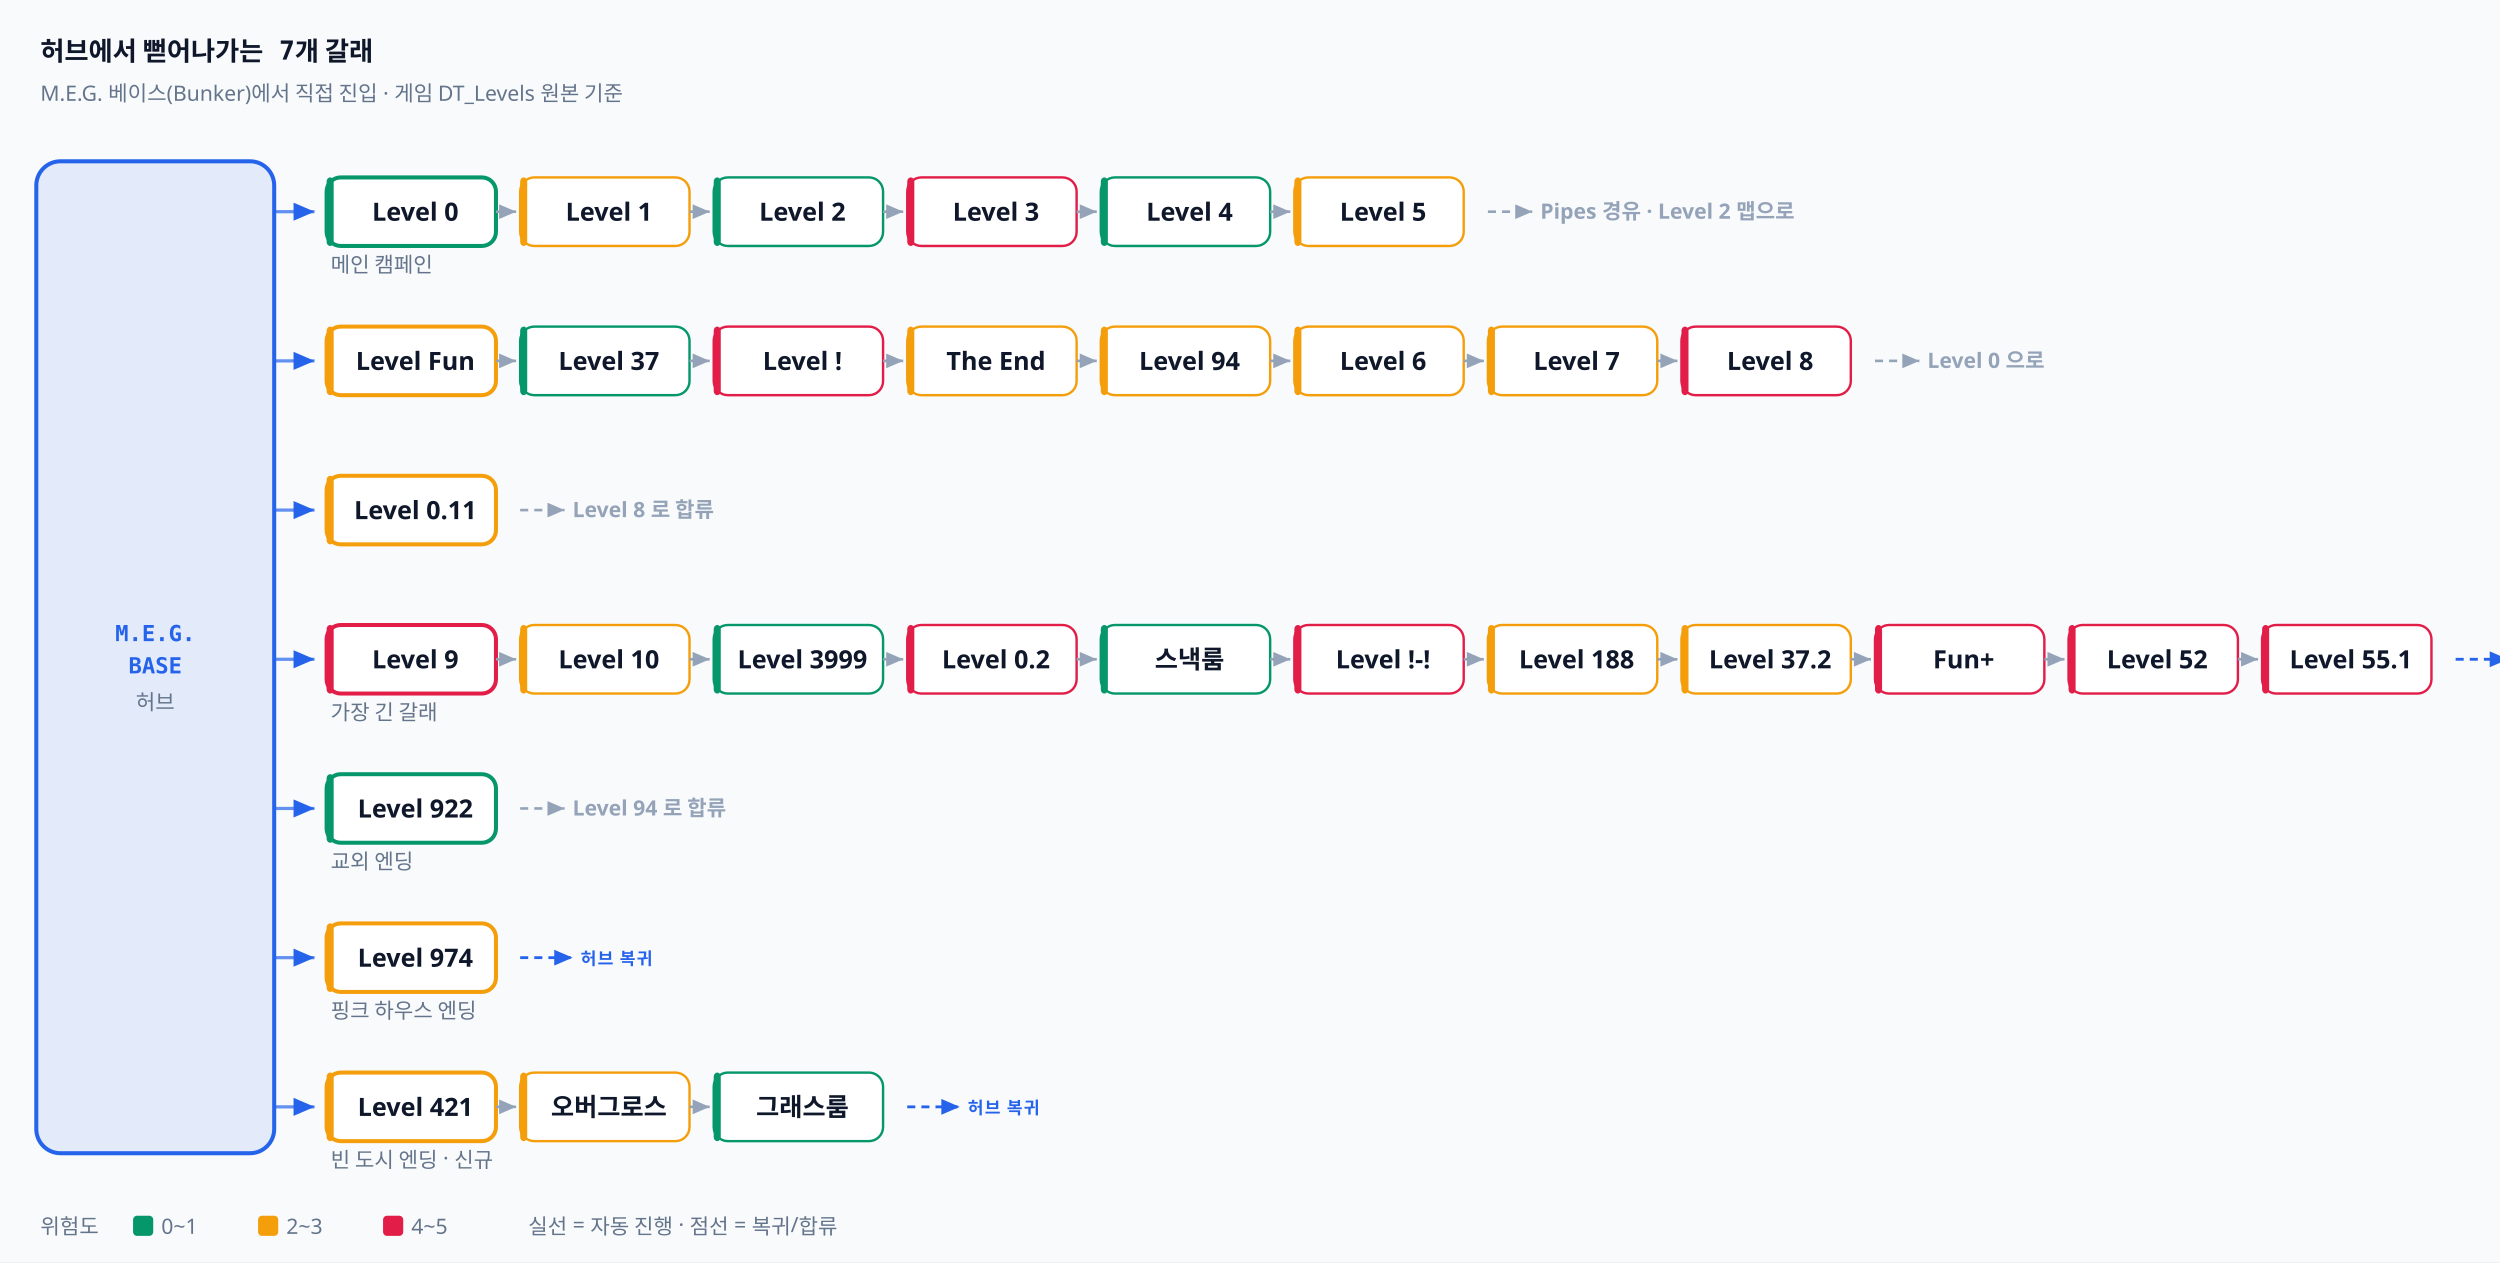
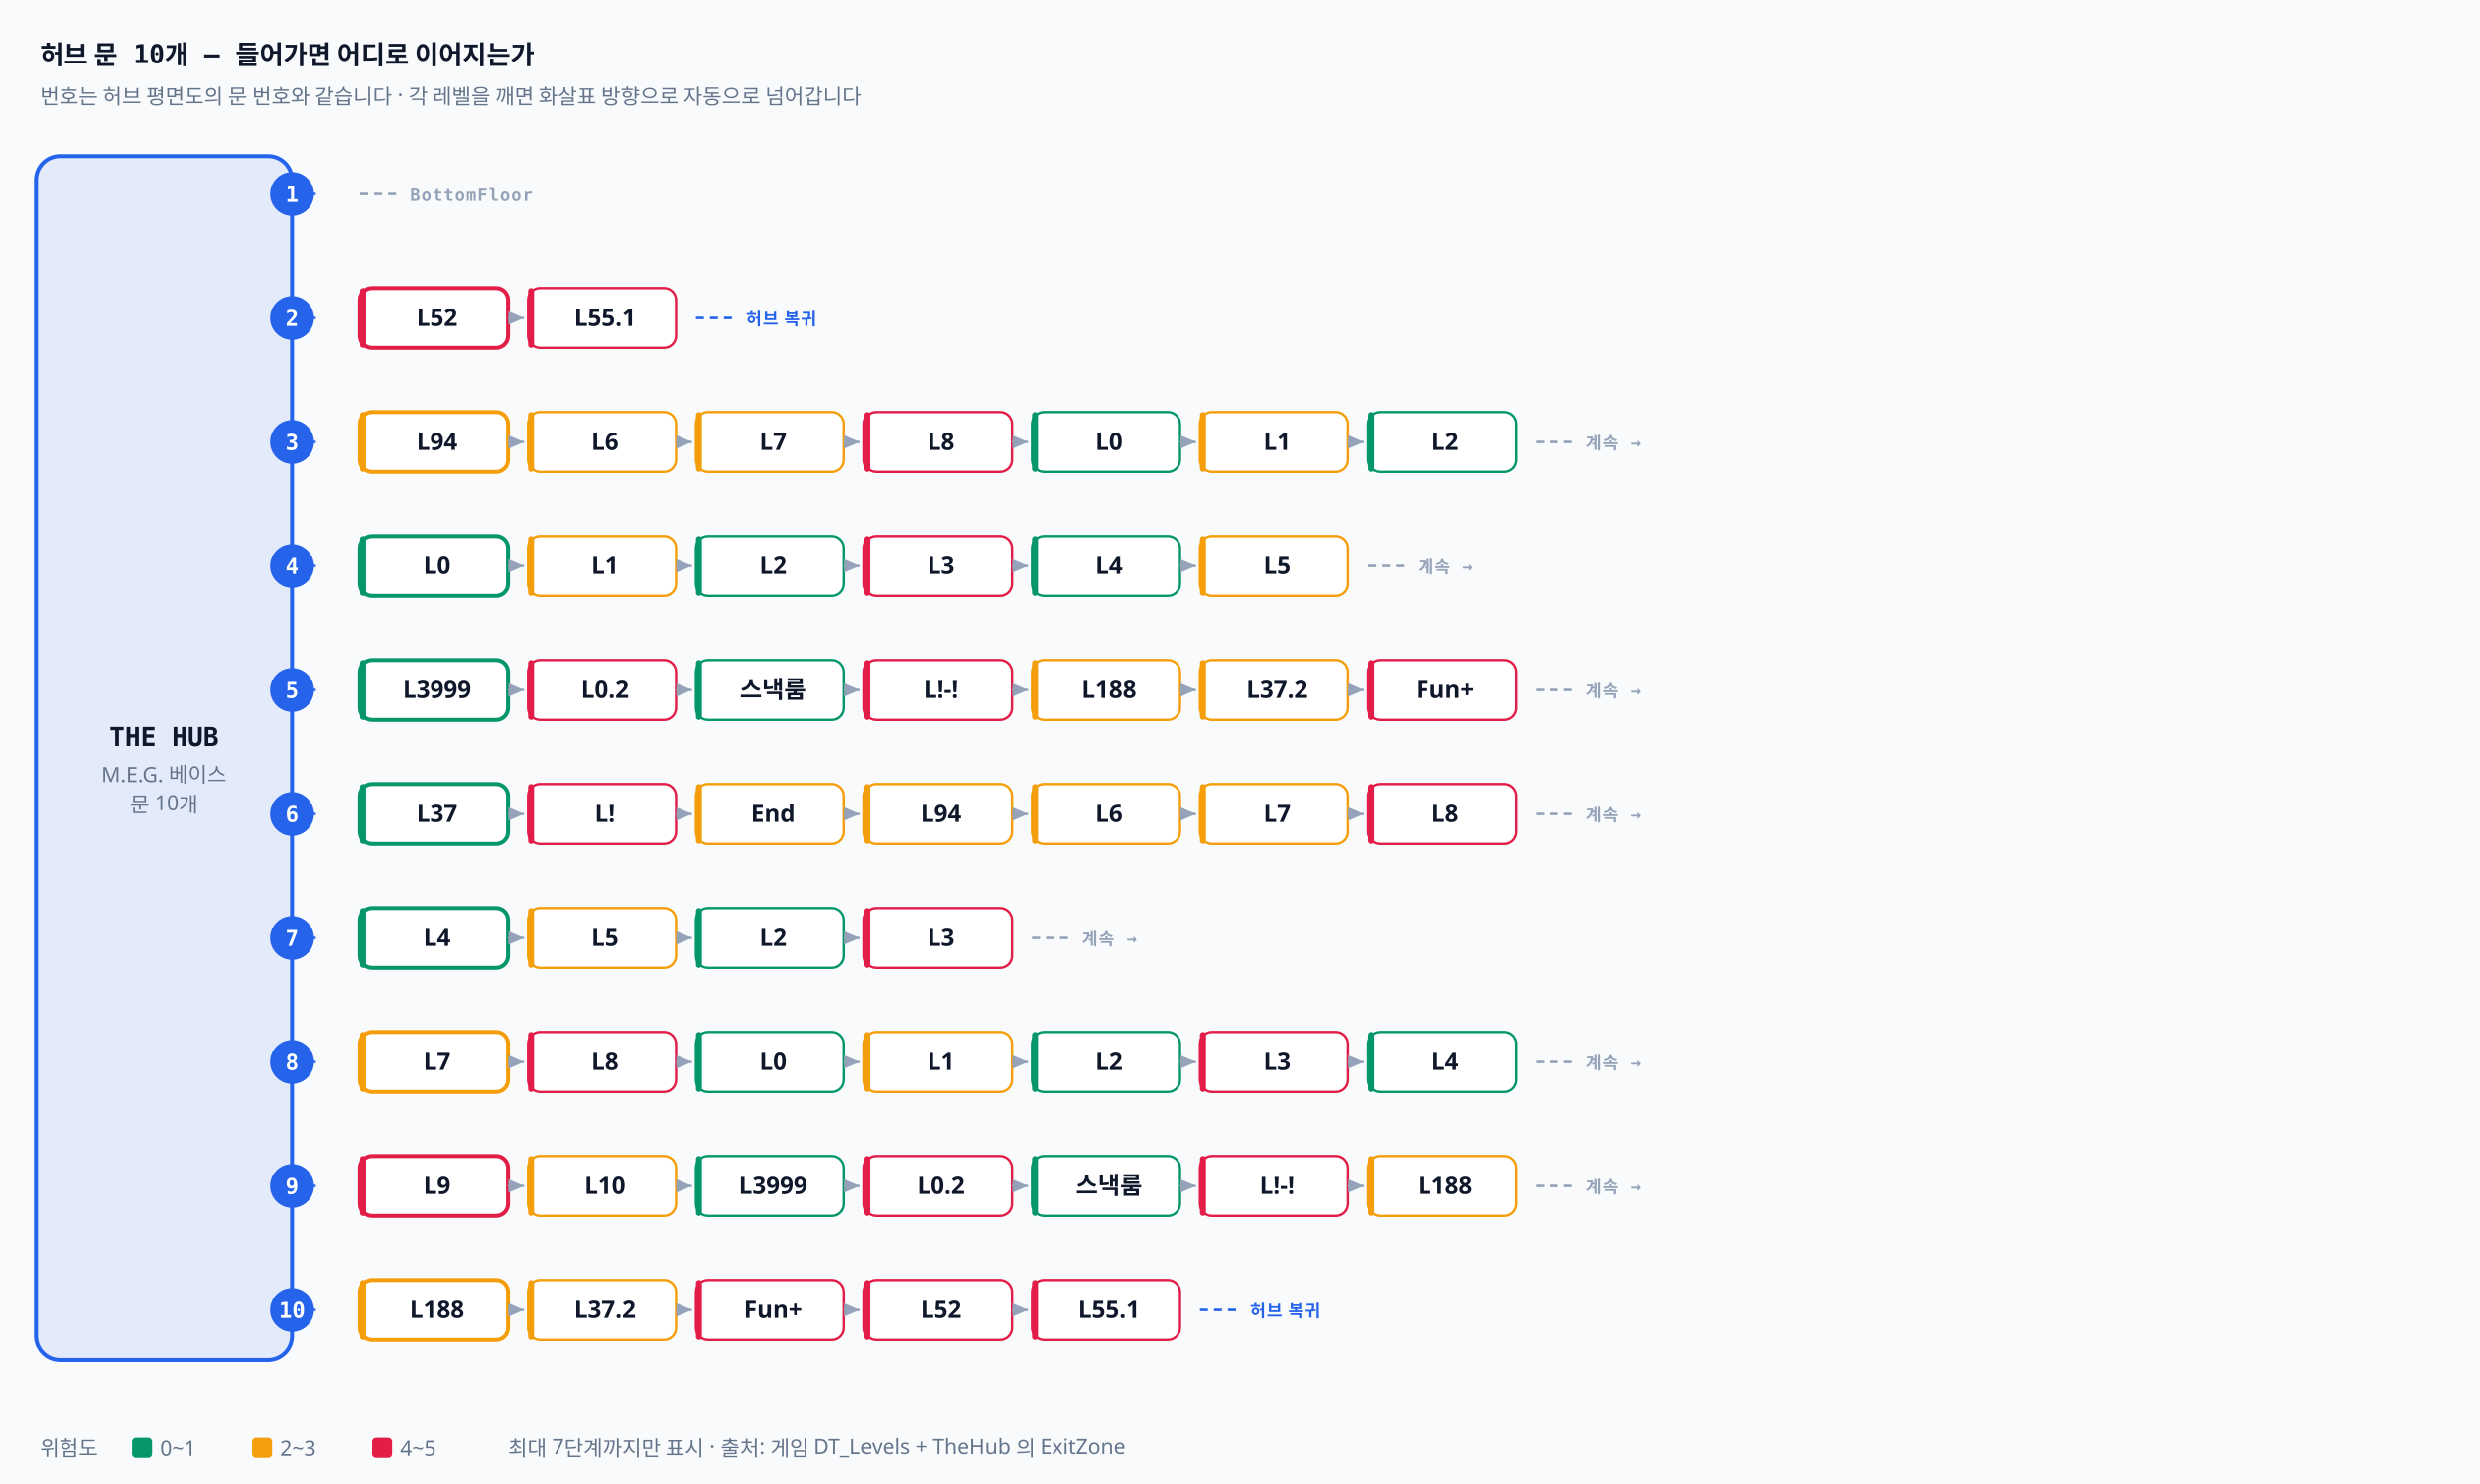
- <svg xmlns="http://www.w3.org/2000/svg" viewBox="0 0 1240 626" role="img" aria-label="백룸 허브 구성과 레벨 갈래 플로우차트">
+ <svg xmlns="http://www.w3.org/2000/svg" viewBox="0 0 1240 742" role="img" aria-label="허브 문 10개에서 시작되는 진행 흐름">
  <style>
- .t{font-family:Rajdhani,sans-serif;font-weight:700;font-size:12.5px;fill:#0F172A}
+ .t{font-family:Rajdhani,sans-serif;font-weight:700;font-size:12px;fill:#0F172A}
.s{font-family:Rajdhani,sans-serif;font-weight:500;font-size:10.5px;fill:#64748B}
- .h{font-family:Orbitron,monospace;font-weight:700;font-size:10px;fill:#fff}
- .lbl{font-family:Orbitron,monospace;font-weight:700;font-size:8.5px;letter-spacing:.6px}
- .note{font-family:Rajdhani,sans-serif;font-weight:600;font-size:10.5px;fill:#94A3B8}
+ .n{font-family:Orbitron,monospace;font-weight:700;font-size:11px;fill:#fff}
+ .hd{font-family:Orbitron,monospace;font-weight:700;font-size:13px;fill:#0F172A}
+ .lb{font-family:Orbitron,monospace;font-weight:700;font-size:8.5px;letter-spacing:.5px}
</style>
  <marker id="a" markerWidth="8" markerHeight="8" refX="6.5" refY="2.8" orient="auto">
    <path d="M0,0 L6.5,2.8 L0,5.6 z" fill="#94A3B8" />
  </marker>
-   <marker id="ah" markerWidth="8" markerHeight="8" refX="6.5" refY="2.8" orient="auto">
+   <marker id="ab" markerWidth="8" markerHeight="8" refX="6.5" refY="2.8" orient="auto">
    <path d="M0,0 L6.5,2.8 L0,5.6 z" fill="#2563EB" />
  </marker>
-   <rect x="0" y="0" width="1240" height="626" fill="#F8FAFC" />
-   <text x="20" y="30" font-family="Orbitron,monospace" font-size="13" font-weight="700" fill="#0F172A">허브에서 뻗어나가는 7개 갈래</text>
-   <text x="20" y="50" class="s">M.E.G. 베이스(Bunker)에서 직접 진입 · 게임 DT_Levels 원본 기준</text>
-   <rect x="18" y="80" width="118" height="492" rx="12" fill="#2563EB" fill-opacity=".10" stroke="#2563EB" stroke-width="2" />
-   <text x="77" y="318" text-anchor="middle" font-family="Orbitron,monospace" font-size="11" font-weight="700" fill="#2563EB">M.E.G.</text>
-   <text x="77" y="334" text-anchor="middle" font-family="Orbitron,monospace" font-size="11" font-weight="700" fill="#2563EB">BASE</text>
-   <text x="77" y="352" text-anchor="middle" class="s">허브</text>
-   <path d="M136,105 L156,105" stroke="#2563EB" stroke-width="1.6" fill="none" stroke-opacity=".7" marker-end="url(#ah)" />
-   <rect x="162.0" y="88.0" width="84.0" height="34.0" rx="7" fill="#fff" stroke="#059669" stroke-width="2" />
-   <rect x="162.0" y="88.0" width="3.5" height="34.0" rx="2" fill="#059669" />
-   <text x="206.0" y="109.5" text-anchor="middle" class="t">Level 0</text>
-   <path d="M246.0,105.0 L256.0,105.0" stroke="#94A3B8" stroke-width="1.3" fill="none" marker-end="url(#a)" />
-   <rect x="258.0" y="88.0" width="84.0" height="34.0" rx="7" fill="#fff" stroke="#F59E0B" stroke-width="1.2" />
-   <rect x="258.0" y="88.0" width="3.5" height="34.0" rx="2" fill="#F59E0B" />
-   <text x="302.0" y="109.5" text-anchor="middle" class="t">Level 1</text>
-   <path d="M342.0,105.0 L352.0,105.0" stroke="#94A3B8" stroke-width="1.3" fill="none" marker-end="url(#a)" />
-   <rect x="354.0" y="88.0" width="84.0" height="34.0" rx="7" fill="#fff" stroke="#059669" stroke-width="1.2" />
-   <rect x="354.0" y="88.0" width="3.5" height="34.0" rx="2" fill="#059669" />
-   <text x="398.0" y="109.5" text-anchor="middle" class="t">Level 2</text>
-   <path d="M438.0,105.0 L448.0,105.0" stroke="#94A3B8" stroke-width="1.3" fill="none" marker-end="url(#a)" />
-   <rect x="450.0" y="88.0" width="84.0" height="34.0" rx="7" fill="#fff" stroke="#E11D48" stroke-width="1.2" />
-   <rect x="450.0" y="88.0" width="3.5" height="34.0" rx="2" fill="#E11D48" />
-   <text x="494.0" y="109.5" text-anchor="middle" class="t">Level 3</text>
-   <path d="M534.0,105.0 L544.0,105.0" stroke="#94A3B8" stroke-width="1.3" fill="none" marker-end="url(#a)" />
-   <rect x="546.0" y="88.0" width="84.0" height="34.0" rx="7" fill="#fff" stroke="#059669" stroke-width="1.2" />
-   <rect x="546.0" y="88.0" width="3.5" height="34.0" rx="2" fill="#059669" />
-   <text x="590.0" y="109.5" text-anchor="middle" class="t">Level 4</text>
-   <path d="M630.0,105.0 L640.0,105.0" stroke="#94A3B8" stroke-width="1.3" fill="none" marker-end="url(#a)" />
-   <rect x="642.0" y="88.0" width="84.0" height="34.0" rx="7" fill="#fff" stroke="#F59E0B" stroke-width="1.2" />
-   <rect x="642.0" y="88.0" width="3.5" height="34.0" rx="2" fill="#F59E0B" />
-   <text x="686.0" y="109.5" text-anchor="middle" class="t">Level 5</text>
-   <path d="M738.0,105.0 L760.0,105.0" stroke="#94A3B8" stroke-width="1.3" fill="none" stroke-dasharray="4 3" marker-end="url(#a)" />
-   <text x="764.0" y="108.5" class="note">Pipes 경유 · Level 2 맵으로</text>
-   <text x="164.0" y="135.0" class="s" font-weight="700">메인 캠페인</text>
-   <path d="M136,179 L156,179" stroke="#2563EB" stroke-width="1.6" fill="none" stroke-opacity=".7" marker-end="url(#ah)" />
-   <rect x="162.0" y="162.0" width="84.0" height="34.0" rx="7" fill="#fff" stroke="#F59E0B" stroke-width="2" />
-   <rect x="162.0" y="162.0" width="3.5" height="34.0" rx="2" fill="#F59E0B" />
-   <text x="206.0" y="183.5" text-anchor="middle" class="t">Level Fun</text>
-   <path d="M246.0,179.0 L256.0,179.0" stroke="#94A3B8" stroke-width="1.3" fill="none" marker-end="url(#a)" />
-   <rect x="258.0" y="162.0" width="84.0" height="34.0" rx="7" fill="#fff" stroke="#059669" stroke-width="1.2" />
-   <rect x="258.0" y="162.0" width="3.5" height="34.0" rx="2" fill="#059669" />
-   <text x="302.0" y="183.5" text-anchor="middle" class="t">Level 37</text>
-   <path d="M342.0,179.0 L352.0,179.0" stroke="#94A3B8" stroke-width="1.3" fill="none" marker-end="url(#a)" />
-   <rect x="354.0" y="162.0" width="84.0" height="34.0" rx="7" fill="#fff" stroke="#E11D48" stroke-width="1.2" />
-   <rect x="354.0" y="162.0" width="3.5" height="34.0" rx="2" fill="#E11D48" />
-   <text x="398.0" y="183.5" text-anchor="middle" class="t">Level !</text>
-   <path d="M438.0,179.0 L448.0,179.0" stroke="#94A3B8" stroke-width="1.3" fill="none" marker-end="url(#a)" />
-   <rect x="450.0" y="162.0" width="84.0" height="34.0" rx="7" fill="#fff" stroke="#F59E0B" stroke-width="1.2" />
-   <rect x="450.0" y="162.0" width="3.5" height="34.0" rx="2" fill="#F59E0B" />
-   <text x="494.0" y="183.5" text-anchor="middle" class="t">The End</text>
-   <path d="M534.0,179.0 L544.0,179.0" stroke="#94A3B8" stroke-width="1.3" fill="none" marker-end="url(#a)" />
-   <rect x="546.0" y="162.0" width="84.0" height="34.0" rx="7" fill="#fff" stroke="#F59E0B" stroke-width="1.2" />
-   <rect x="546.0" y="162.0" width="3.5" height="34.0" rx="2" fill="#F59E0B" />
-   <text x="590.0" y="183.5" text-anchor="middle" class="t">Level 94</text>
-   <path d="M630.0,179.0 L640.0,179.0" stroke="#94A3B8" stroke-width="1.3" fill="none" marker-end="url(#a)" />
-   <rect x="642.0" y="162.0" width="84.0" height="34.0" rx="7" fill="#fff" stroke="#F59E0B" stroke-width="1.2" />
-   <rect x="642.0" y="162.0" width="3.5" height="34.0" rx="2" fill="#F59E0B" />
-   <text x="686.0" y="183.5" text-anchor="middle" class="t">Level 6</text>
-   <path d="M726.0,179.0 L736.0,179.0" stroke="#94A3B8" stroke-width="1.3" fill="none" marker-end="url(#a)" />
-   <rect x="738.0" y="162.0" width="84.0" height="34.0" rx="7" fill="#fff" stroke="#F59E0B" stroke-width="1.2" />
-   <rect x="738.0" y="162.0" width="3.5" height="34.0" rx="2" fill="#F59E0B" />
-   <text x="782.0" y="183.5" text-anchor="middle" class="t">Level 7</text>
-   <path d="M822.0,179.0 L832.0,179.0" stroke="#94A3B8" stroke-width="1.3" fill="none" marker-end="url(#a)" />
-   <rect x="834.0" y="162.0" width="84.0" height="34.0" rx="7" fill="#fff" stroke="#E11D48" stroke-width="1.2" />
-   <rect x="834.0" y="162.0" width="3.5" height="34.0" rx="2" fill="#E11D48" />
-   <text x="878.0" y="183.5" text-anchor="middle" class="t">Level 8</text>
-   <path d="M930.0,179.0 L952.0,179.0" stroke="#94A3B8" stroke-width="1.3" fill="none" stroke-dasharray="4 3" marker-end="url(#a)" />
-   <text x="956.0" y="182.5" class="note">Level 0 으로</text>
-   <path d="M136,253 L156,253" stroke="#2563EB" stroke-width="1.6" fill="none" stroke-opacity=".7" marker-end="url(#ah)" />
-   <rect x="162.0" y="236.0" width="84.0" height="34.0" rx="7" fill="#fff" stroke="#F59E0B" stroke-width="2" />
-   <rect x="162.0" y="236.0" width="3.5" height="34.0" rx="2" fill="#F59E0B" />
-   <text x="206.0" y="257.5" text-anchor="middle" class="t">Level 0.11</text>
-   <path d="M258.0,253.0 L280.0,253.0" stroke="#94A3B8" stroke-width="1.3" fill="none" stroke-dasharray="4 3" marker-end="url(#a)" />
-   <text x="284.0" y="256.5" class="note">Level 8 로 합류</text>
-   <path d="M136,327 L156,327" stroke="#2563EB" stroke-width="1.6" fill="none" stroke-opacity=".7" marker-end="url(#ah)" />
-   <rect x="162.0" y="310.0" width="84.0" height="34.0" rx="7" fill="#fff" stroke="#E11D48" stroke-width="2" />
-   <rect x="162.0" y="310.0" width="3.5" height="34.0" rx="2" fill="#E11D48" />
-   <text x="206.0" y="331.5" text-anchor="middle" class="t">Level 9</text>
-   <path d="M246.0,327.0 L256.0,327.0" stroke="#94A3B8" stroke-width="1.3" fill="none" marker-end="url(#a)" />
-   <rect x="258.0" y="310.0" width="84.0" height="34.0" rx="7" fill="#fff" stroke="#F59E0B" stroke-width="1.2" />
-   <rect x="258.0" y="310.0" width="3.5" height="34.0" rx="2" fill="#F59E0B" />
-   <text x="302.0" y="331.5" text-anchor="middle" class="t">Level 10</text>
-   <path d="M342.0,327.0 L352.0,327.0" stroke="#94A3B8" stroke-width="1.3" fill="none" marker-end="url(#a)" />
-   <rect x="354.0" y="310.0" width="84.0" height="34.0" rx="7" fill="#fff" stroke="#059669" stroke-width="1.2" />
-   <rect x="354.0" y="310.0" width="3.5" height="34.0" rx="2" fill="#059669" />
-   <text x="398.0" y="331.5" text-anchor="middle" class="t">Level 3999</text>
-   <path d="M438.0,327.0 L448.0,327.0" stroke="#94A3B8" stroke-width="1.3" fill="none" marker-end="url(#a)" />
-   <rect x="450.0" y="310.0" width="84.0" height="34.0" rx="7" fill="#fff" stroke="#E11D48" stroke-width="1.2" />
-   <rect x="450.0" y="310.0" width="3.5" height="34.0" rx="2" fill="#E11D48" />
-   <text x="494.0" y="331.5" text-anchor="middle" class="t">Level 0.2</text>
-   <path d="M534.0,327.0 L544.0,327.0" stroke="#94A3B8" stroke-width="1.3" fill="none" marker-end="url(#a)" />
-   <rect x="546.0" y="310.0" width="84.0" height="34.0" rx="7" fill="#fff" stroke="#059669" stroke-width="1.2" />
-   <rect x="546.0" y="310.0" width="3.5" height="34.0" rx="2" fill="#059669" />
-   <text x="590.0" y="331.5" text-anchor="middle" class="t">스낵룸</text>
-   <path d="M630.0,327.0 L640.0,327.0" stroke="#94A3B8" stroke-width="1.3" fill="none" marker-end="url(#a)" />
-   <rect x="642.0" y="310.0" width="84.0" height="34.0" rx="7" fill="#fff" stroke="#E11D48" stroke-width="1.2" />
-   <rect x="642.0" y="310.0" width="3.5" height="34.0" rx="2" fill="#E11D48" />
-   <text x="686.0" y="331.5" text-anchor="middle" class="t">Level !-!</text>
-   <path d="M726.0,327.0 L736.0,327.0" stroke="#94A3B8" stroke-width="1.3" fill="none" marker-end="url(#a)" />
-   <rect x="738.0" y="310.0" width="84.0" height="34.0" rx="7" fill="#fff" stroke="#F59E0B" stroke-width="1.2" />
-   <rect x="738.0" y="310.0" width="3.5" height="34.0" rx="2" fill="#F59E0B" />
-   <text x="782.0" y="331.5" text-anchor="middle" class="t">Level 188</text>
-   <path d="M822.0,327.0 L832.0,327.0" stroke="#94A3B8" stroke-width="1.3" fill="none" marker-end="url(#a)" />
-   <rect x="834.0" y="310.0" width="84.0" height="34.0" rx="7" fill="#fff" stroke="#F59E0B" stroke-width="1.2" />
-   <rect x="834.0" y="310.0" width="3.5" height="34.0" rx="2" fill="#F59E0B" />
-   <text x="878.0" y="331.5" text-anchor="middle" class="t">Level 37.2</text>
-   <path d="M918.0,327.0 L928.0,327.0" stroke="#94A3B8" stroke-width="1.3" fill="none" marker-end="url(#a)" />
-   <rect x="930.0" y="310.0" width="84.0" height="34.0" rx="7" fill="#fff" stroke="#E11D48" stroke-width="1.2" />
-   <rect x="930.0" y="310.0" width="3.5" height="34.0" rx="2" fill="#E11D48" />
-   <text x="974.0" y="331.5" text-anchor="middle" class="t">Fun+</text>
-   <path d="M1014.0,327.0 L1024.0,327.0" stroke="#94A3B8" stroke-width="1.3" fill="none" marker-end="url(#a)" />
-   <rect x="1026.0" y="310.0" width="84.0" height="34.0" rx="7" fill="#fff" stroke="#E11D48" stroke-width="1.2" />
-   <rect x="1026.0" y="310.0" width="3.5" height="34.0" rx="2" fill="#E11D48" />
-   <text x="1070.0" y="331.5" text-anchor="middle" class="t">Level 52</text>
-   <path d="M1110.0,327.0 L1120.0,327.0" stroke="#94A3B8" stroke-width="1.3" fill="none" marker-end="url(#a)" />
-   <rect x="1122.0" y="310.0" width="84.0" height="34.0" rx="7" fill="#fff" stroke="#E11D48" stroke-width="1.2" />
-   <rect x="1122.0" y="310.0" width="3.5" height="34.0" rx="2" fill="#E11D48" />
-   <text x="1166.0" y="331.5" text-anchor="middle" class="t">Level 55.1</text>
-   <path d="M1218.0,327.0 L1244.0,327.0" stroke="#2563EB" stroke-width="1.4" fill="none" stroke-dasharray="4 3" marker-end="url(#ah)" />
-   <text x="1248.0" y="330.5" class="lbl" fill="#2563EB">허브 복귀</text>
-   <text x="164.0" y="357.0" class="s" font-weight="700">가장 긴 갈래</text>
-   <path d="M136,401 L156,401" stroke="#2563EB" stroke-width="1.6" fill="none" stroke-opacity=".7" marker-end="url(#ah)" />
-   <rect x="162.0" y="384.0" width="84.0" height="34.0" rx="7" fill="#fff" stroke="#059669" stroke-width="2" />
-   <rect x="162.0" y="384.0" width="3.5" height="34.0" rx="2" fill="#059669" />
-   <text x="206.0" y="405.5" text-anchor="middle" class="t">Level 922</text>
-   <path d="M258.0,401.0 L280.0,401.0" stroke="#94A3B8" stroke-width="1.3" fill="none" stroke-dasharray="4 3" marker-end="url(#a)" />
-   <text x="284.0" y="404.5" class="note">Level 94 로 합류</text>
-   <text x="164.0" y="431.0" class="s" font-weight="700">교외 엔딩</text>
-   <path d="M136,475 L156,475" stroke="#2563EB" stroke-width="1.6" fill="none" stroke-opacity=".7" marker-end="url(#ah)" />
-   <rect x="162.0" y="458.0" width="84.0" height="34.0" rx="7" fill="#fff" stroke="#F59E0B" stroke-width="2" />
-   <rect x="162.0" y="458.0" width="3.5" height="34.0" rx="2" fill="#F59E0B" />
-   <text x="206.0" y="479.5" text-anchor="middle" class="t">Level 974</text>
-   <path d="M258.0,475.0 L284.0,475.0" stroke="#2563EB" stroke-width="1.4" fill="none" stroke-dasharray="4 3" marker-end="url(#ah)" />
-   <text x="288.0" y="478.5" class="lbl" fill="#2563EB">허브 복귀</text>
-   <text x="164.0" y="505.0" class="s" font-weight="700">핑크 하우스 엔딩</text>
-   <path d="M136,549 L156,549" stroke="#2563EB" stroke-width="1.6" fill="none" stroke-opacity=".7" marker-end="url(#ah)" />
-   <rect x="162.0" y="532.0" width="84.0" height="34.0" rx="7" fill="#fff" stroke="#F59E0B" stroke-width="2" />
-   <rect x="162.0" y="532.0" width="3.5" height="34.0" rx="2" fill="#F59E0B" />
-   <text x="206.0" y="553.5" text-anchor="middle" class="t">Level 421</text>
-   <path d="M246.0,549.0 L256.0,549.0" stroke="#94A3B8" stroke-width="1.3" fill="none" marker-end="url(#a)" />
-   <rect x="258.0" y="532.0" width="84.0" height="34.0" rx="7" fill="#fff" stroke="#F59E0B" stroke-width="1.2" />
-   <rect x="258.0" y="532.0" width="3.5" height="34.0" rx="2" fill="#F59E0B" />
-   <text x="302.0" y="553.5" text-anchor="middle" class="t">오버그로스</text>
-   <path d="M342.0,549.0 L352.0,549.0" stroke="#94A3B8" stroke-width="1.3" fill="none" marker-end="url(#a)" />
-   <rect x="354.0" y="532.0" width="84.0" height="34.0" rx="7" fill="#fff" stroke="#059669" stroke-width="1.2" />
-   <rect x="354.0" y="532.0" width="3.5" height="34.0" rx="2" fill="#059669" />
-   <text x="398.0" y="553.5" text-anchor="middle" class="t">그래스룸</text>
-   <path d="M450.0,549.0 L476.0,549.0" stroke="#2563EB" stroke-width="1.4" fill="none" stroke-dasharray="4 3" marker-end="url(#ah)" />
-   <text x="480.0" y="552.5" class="lbl" fill="#2563EB">허브 복귀</text>
-   <text x="164.0" y="579.0" class="s" font-weight="700">빈 도시 엔딩 · 신규</text>
-   <text x="20" y="612" class="s">위험도</text>
-   <rect x="66" y="603" width="10" height="10" rx="2" fill="#059669" />
-   <text x="80" y="612" class="s">0~1</text>
-   <rect x="128" y="603" width="10" height="10" rx="2" fill="#F59E0B" />
-   <text x="142" y="612" class="s">2~3</text>
-   <rect x="190" y="603" width="10" height="10" rx="2" fill="#E11D48" />
-   <text x="204" y="612" class="s">4~5</text>
-   <text x="262" y="612" class="s">실선 = 자동 진행 · 점선 = 복귀/합류</text>
+   <rect x="0" y="0" width="1240" height="742" fill="#F8FAFC" />
+   <text x="20" y="32" class="hd">허브 문 10개 — 들어가면 어디로 이어지는가</text>
+   <text x="20" y="52" class="s">번호는 허브 평면도의 문 번호와 같습니다 · 각 레벨을 깨면 화살표 방향으로 자동으로 넘어갑니다</text>
+   <rect x="18" y="78" width="128" height="602" rx="12" fill="#2563EB" fill-opacity=".10" stroke="#2563EB" stroke-width="2" />
+   <text x="82" y="373" text-anchor="middle" class="hd" fill="#2563EB">THE HUB</text>
+   <text x="82" y="391" text-anchor="middle" class="s">M.E.G. 베이스</text>
+   <text x="82" y="406" text-anchor="middle" class="s">문 10개</text>
+   <path d="M146,97 L158,97" stroke="#2563EB" stroke-width="1.5" fill="none" stroke-opacity=".65" marker-end="url(#ab)" />
+   <circle cx="146.0" cy="97.0" r="11" fill="#2563EB" />
+   <text x="146.0" y="101.0" text-anchor="middle" class="n">1</text>
+   <path d="M180.0,97.0 L200.0,97.0" stroke="#94A3B8" stroke-width="1.3" fill="none" stroke-dasharray="4 3" />
+   <text x="205.0" y="100.5" class="lb" fill="#94A3B8">BottomFloor</text>
+   <path d="M146,159 L158,159" stroke="#2563EB" stroke-width="1.5" fill="none" stroke-opacity=".65" marker-end="url(#ab)" />
+   <circle cx="146.0" cy="159.0" r="11" fill="#2563EB" />
+   <text x="146.0" y="163.0" text-anchor="middle" class="n">2</text>
+   <rect x="180.0" y="144.0" width="74.0" height="30.0" rx="6" fill="#fff" stroke="#E11D48" stroke-width="2" />
+   <rect x="180.0" y="144.0" width="3" height="30.0" rx="1.5" fill="#E11D48" />
+   <text x="218.5" y="163.0" text-anchor="middle" class="t">L52</text>
+   <path d="M254.0,159.0 L262.0,159.0" stroke="#94A3B8" stroke-width="1.2" fill="none" marker-end="url(#a)" />
+   <rect x="264.0" y="144.0" width="74.0" height="30.0" rx="6" fill="#fff" stroke="#E11D48" stroke-width="1.2" />
+   <rect x="264.0" y="144.0" width="3" height="30.0" rx="1.5" fill="#E11D48" />
+   <text x="302.5" y="163.0" text-anchor="middle" class="t">L55.1</text>
+   <path d="M348.0,159.0 L368.0,159.0" stroke="#2563EB" stroke-width="1.3" fill="none" stroke-dasharray="4 3" />
+   <text x="373.0" y="162.5" class="lb" fill="#2563EB">허브 복귀</text>
+   <path d="M146,221 L158,221" stroke="#2563EB" stroke-width="1.5" fill="none" stroke-opacity=".65" marker-end="url(#ab)" />
+   <circle cx="146.0" cy="221.0" r="11" fill="#2563EB" />
+   <text x="146.0" y="225.0" text-anchor="middle" class="n">3</text>
+   <rect x="180.0" y="206.0" width="74.0" height="30.0" rx="6" fill="#fff" stroke="#F59E0B" stroke-width="2" />
+   <rect x="180.0" y="206.0" width="3" height="30.0" rx="1.5" fill="#F59E0B" />
+   <text x="218.5" y="225.0" text-anchor="middle" class="t">L94</text>
+   <path d="M254.0,221.0 L262.0,221.0" stroke="#94A3B8" stroke-width="1.2" fill="none" marker-end="url(#a)" />
+   <rect x="264.0" y="206.0" width="74.0" height="30.0" rx="6" fill="#fff" stroke="#F59E0B" stroke-width="1.2" />
+   <rect x="264.0" y="206.0" width="3" height="30.0" rx="1.5" fill="#F59E0B" />
+   <text x="302.5" y="225.0" text-anchor="middle" class="t">L6</text>
+   <path d="M338.0,221.0 L346.0,221.0" stroke="#94A3B8" stroke-width="1.2" fill="none" marker-end="url(#a)" />
+   <rect x="348.0" y="206.0" width="74.0" height="30.0" rx="6" fill="#fff" stroke="#F59E0B" stroke-width="1.2" />
+   <rect x="348.0" y="206.0" width="3" height="30.0" rx="1.5" fill="#F59E0B" />
+   <text x="386.5" y="225.0" text-anchor="middle" class="t">L7</text>
+   <path d="M422.0,221.0 L430.0,221.0" stroke="#94A3B8" stroke-width="1.2" fill="none" marker-end="url(#a)" />
+   <rect x="432.0" y="206.0" width="74.0" height="30.0" rx="6" fill="#fff" stroke="#E11D48" stroke-width="1.2" />
+   <rect x="432.0" y="206.0" width="3" height="30.0" rx="1.5" fill="#E11D48" />
+   <text x="470.5" y="225.0" text-anchor="middle" class="t">L8</text>
+   <path d="M506.0,221.0 L514.0,221.0" stroke="#94A3B8" stroke-width="1.2" fill="none" marker-end="url(#a)" />
+   <rect x="516.0" y="206.0" width="74.0" height="30.0" rx="6" fill="#fff" stroke="#059669" stroke-width="1.2" />
+   <rect x="516.0" y="206.0" width="3" height="30.0" rx="1.5" fill="#059669" />
+   <text x="554.5" y="225.0" text-anchor="middle" class="t">L0</text>
+   <path d="M590.0,221.0 L598.0,221.0" stroke="#94A3B8" stroke-width="1.2" fill="none" marker-end="url(#a)" />
+   <rect x="600.0" y="206.0" width="74.0" height="30.0" rx="6" fill="#fff" stroke="#F59E0B" stroke-width="1.2" />
+   <rect x="600.0" y="206.0" width="3" height="30.0" rx="1.5" fill="#F59E0B" />
+   <text x="638.5" y="225.0" text-anchor="middle" class="t">L1</text>
+   <path d="M674.0,221.0 L682.0,221.0" stroke="#94A3B8" stroke-width="1.2" fill="none" marker-end="url(#a)" />
+   <rect x="684.0" y="206.0" width="74.0" height="30.0" rx="6" fill="#fff" stroke="#059669" stroke-width="1.2" />
+   <rect x="684.0" y="206.0" width="3" height="30.0" rx="1.5" fill="#059669" />
+   <text x="722.5" y="225.0" text-anchor="middle" class="t">L2</text>
+   <path d="M768.0,221.0 L788.0,221.0" stroke="#94A3B8" stroke-width="1.3" fill="none" stroke-dasharray="4 3" />
+   <text x="793.0" y="224.5" class="lb" fill="#94A3B8">계속 →</text>
+   <path d="M146,283 L158,283" stroke="#2563EB" stroke-width="1.5" fill="none" stroke-opacity=".65" marker-end="url(#ab)" />
+   <circle cx="146.0" cy="283.0" r="11" fill="#2563EB" />
+   <text x="146.0" y="287.0" text-anchor="middle" class="n">4</text>
+   <rect x="180.0" y="268.0" width="74.0" height="30.0" rx="6" fill="#fff" stroke="#059669" stroke-width="2" />
+   <rect x="180.0" y="268.0" width="3" height="30.0" rx="1.5" fill="#059669" />
+   <text x="218.5" y="287.0" text-anchor="middle" class="t">L0</text>
+   <path d="M254.0,283.0 L262.0,283.0" stroke="#94A3B8" stroke-width="1.2" fill="none" marker-end="url(#a)" />
+   <rect x="264.0" y="268.0" width="74.0" height="30.0" rx="6" fill="#fff" stroke="#F59E0B" stroke-width="1.2" />
+   <rect x="264.0" y="268.0" width="3" height="30.0" rx="1.5" fill="#F59E0B" />
+   <text x="302.5" y="287.0" text-anchor="middle" class="t">L1</text>
+   <path d="M338.0,283.0 L346.0,283.0" stroke="#94A3B8" stroke-width="1.2" fill="none" marker-end="url(#a)" />
+   <rect x="348.0" y="268.0" width="74.0" height="30.0" rx="6" fill="#fff" stroke="#059669" stroke-width="1.2" />
+   <rect x="348.0" y="268.0" width="3" height="30.0" rx="1.5" fill="#059669" />
+   <text x="386.5" y="287.0" text-anchor="middle" class="t">L2</text>
+   <path d="M422.0,283.0 L430.0,283.0" stroke="#94A3B8" stroke-width="1.2" fill="none" marker-end="url(#a)" />
+   <rect x="432.0" y="268.0" width="74.0" height="30.0" rx="6" fill="#fff" stroke="#E11D48" stroke-width="1.2" />
+   <rect x="432.0" y="268.0" width="3" height="30.0" rx="1.5" fill="#E11D48" />
+   <text x="470.5" y="287.0" text-anchor="middle" class="t">L3</text>
+   <path d="M506.0,283.0 L514.0,283.0" stroke="#94A3B8" stroke-width="1.2" fill="none" marker-end="url(#a)" />
+   <rect x="516.0" y="268.0" width="74.0" height="30.0" rx="6" fill="#fff" stroke="#059669" stroke-width="1.2" />
+   <rect x="516.0" y="268.0" width="3" height="30.0" rx="1.5" fill="#059669" />
+   <text x="554.5" y="287.0" text-anchor="middle" class="t">L4</text>
+   <path d="M590.0,283.0 L598.0,283.0" stroke="#94A3B8" stroke-width="1.2" fill="none" marker-end="url(#a)" />
+   <rect x="600.0" y="268.0" width="74.0" height="30.0" rx="6" fill="#fff" stroke="#F59E0B" stroke-width="1.2" />
+   <rect x="600.0" y="268.0" width="3" height="30.0" rx="1.5" fill="#F59E0B" />
+   <text x="638.5" y="287.0" text-anchor="middle" class="t">L5</text>
+   <path d="M684.0,283.0 L704.0,283.0" stroke="#94A3B8" stroke-width="1.3" fill="none" stroke-dasharray="4 3" />
+   <text x="709.0" y="286.5" class="lb" fill="#94A3B8">계속 →</text>
+   <path d="M146,345 L158,345" stroke="#2563EB" stroke-width="1.5" fill="none" stroke-opacity=".65" marker-end="url(#ab)" />
+   <circle cx="146.0" cy="345.0" r="11" fill="#2563EB" />
+   <text x="146.0" y="349.0" text-anchor="middle" class="n">5</text>
+   <rect x="180.0" y="330.0" width="74.0" height="30.0" rx="6" fill="#fff" stroke="#059669" stroke-width="2" />
+   <rect x="180.0" y="330.0" width="3" height="30.0" rx="1.5" fill="#059669" />
+   <text x="218.5" y="349.0" text-anchor="middle" class="t">L3999</text>
+   <path d="M254.0,345.0 L262.0,345.0" stroke="#94A3B8" stroke-width="1.2" fill="none" marker-end="url(#a)" />
+   <rect x="264.0" y="330.0" width="74.0" height="30.0" rx="6" fill="#fff" stroke="#E11D48" stroke-width="1.2" />
+   <rect x="264.0" y="330.0" width="3" height="30.0" rx="1.5" fill="#E11D48" />
+   <text x="302.5" y="349.0" text-anchor="middle" class="t">L0.2</text>
+   <path d="M338.0,345.0 L346.0,345.0" stroke="#94A3B8" stroke-width="1.2" fill="none" marker-end="url(#a)" />
+   <rect x="348.0" y="330.0" width="74.0" height="30.0" rx="6" fill="#fff" stroke="#059669" stroke-width="1.2" />
+   <rect x="348.0" y="330.0" width="3" height="30.0" rx="1.5" fill="#059669" />
+   <text x="386.5" y="349.0" text-anchor="middle" class="t">스낵룸</text>
+   <path d="M422.0,345.0 L430.0,345.0" stroke="#94A3B8" stroke-width="1.2" fill="none" marker-end="url(#a)" />
+   <rect x="432.0" y="330.0" width="74.0" height="30.0" rx="6" fill="#fff" stroke="#E11D48" stroke-width="1.2" />
+   <rect x="432.0" y="330.0" width="3" height="30.0" rx="1.5" fill="#E11D48" />
+   <text x="470.5" y="349.0" text-anchor="middle" class="t">L!-!</text>
+   <path d="M506.0,345.0 L514.0,345.0" stroke="#94A3B8" stroke-width="1.2" fill="none" marker-end="url(#a)" />
+   <rect x="516.0" y="330.0" width="74.0" height="30.0" rx="6" fill="#fff" stroke="#F59E0B" stroke-width="1.2" />
+   <rect x="516.0" y="330.0" width="3" height="30.0" rx="1.5" fill="#F59E0B" />
+   <text x="554.5" y="349.0" text-anchor="middle" class="t">L188</text>
+   <path d="M590.0,345.0 L598.0,345.0" stroke="#94A3B8" stroke-width="1.2" fill="none" marker-end="url(#a)" />
+   <rect x="600.0" y="330.0" width="74.0" height="30.0" rx="6" fill="#fff" stroke="#F59E0B" stroke-width="1.2" />
+   <rect x="600.0" y="330.0" width="3" height="30.0" rx="1.5" fill="#F59E0B" />
+   <text x="638.5" y="349.0" text-anchor="middle" class="t">L37.2</text>
+   <path d="M674.0,345.0 L682.0,345.0" stroke="#94A3B8" stroke-width="1.2" fill="none" marker-end="url(#a)" />
+   <rect x="684.0" y="330.0" width="74.0" height="30.0" rx="6" fill="#fff" stroke="#E11D48" stroke-width="1.2" />
+   <rect x="684.0" y="330.0" width="3" height="30.0" rx="1.5" fill="#E11D48" />
+   <text x="722.5" y="349.0" text-anchor="middle" class="t">Fun+</text>
+   <path d="M768.0,345.0 L788.0,345.0" stroke="#94A3B8" stroke-width="1.3" fill="none" stroke-dasharray="4 3" />
+   <text x="793.0" y="348.5" class="lb" fill="#94A3B8">계속 →</text>
+   <path d="M146,407 L158,407" stroke="#2563EB" stroke-width="1.5" fill="none" stroke-opacity=".65" marker-end="url(#ab)" />
+   <circle cx="146.0" cy="407.0" r="11" fill="#2563EB" />
+   <text x="146.0" y="411.0" text-anchor="middle" class="n">6</text>
+   <rect x="180.0" y="392.0" width="74.0" height="30.0" rx="6" fill="#fff" stroke="#059669" stroke-width="2" />
+   <rect x="180.0" y="392.0" width="3" height="30.0" rx="1.5" fill="#059669" />
+   <text x="218.5" y="411.0" text-anchor="middle" class="t">L37</text>
+   <path d="M254.0,407.0 L262.0,407.0" stroke="#94A3B8" stroke-width="1.2" fill="none" marker-end="url(#a)" />
+   <rect x="264.0" y="392.0" width="74.0" height="30.0" rx="6" fill="#fff" stroke="#E11D48" stroke-width="1.2" />
+   <rect x="264.0" y="392.0" width="3" height="30.0" rx="1.5" fill="#E11D48" />
+   <text x="302.5" y="411.0" text-anchor="middle" class="t">L!</text>
+   <path d="M338.0,407.0 L346.0,407.0" stroke="#94A3B8" stroke-width="1.2" fill="none" marker-end="url(#a)" />
+   <rect x="348.0" y="392.0" width="74.0" height="30.0" rx="6" fill="#fff" stroke="#F59E0B" stroke-width="1.2" />
+   <rect x="348.0" y="392.0" width="3" height="30.0" rx="1.5" fill="#F59E0B" />
+   <text x="386.5" y="411.0" text-anchor="middle" class="t">End</text>
+   <path d="M422.0,407.0 L430.0,407.0" stroke="#94A3B8" stroke-width="1.2" fill="none" marker-end="url(#a)" />
+   <rect x="432.0" y="392.0" width="74.0" height="30.0" rx="6" fill="#fff" stroke="#F59E0B" stroke-width="1.2" />
+   <rect x="432.0" y="392.0" width="3" height="30.0" rx="1.5" fill="#F59E0B" />
+   <text x="470.5" y="411.0" text-anchor="middle" class="t">L94</text>
+   <path d="M506.0,407.0 L514.0,407.0" stroke="#94A3B8" stroke-width="1.2" fill="none" marker-end="url(#a)" />
+   <rect x="516.0" y="392.0" width="74.0" height="30.0" rx="6" fill="#fff" stroke="#F59E0B" stroke-width="1.2" />
+   <rect x="516.0" y="392.0" width="3" height="30.0" rx="1.5" fill="#F59E0B" />
+   <text x="554.5" y="411.0" text-anchor="middle" class="t">L6</text>
+   <path d="M590.0,407.0 L598.0,407.0" stroke="#94A3B8" stroke-width="1.2" fill="none" marker-end="url(#a)" />
+   <rect x="600.0" y="392.0" width="74.0" height="30.0" rx="6" fill="#fff" stroke="#F59E0B" stroke-width="1.2" />
+   <rect x="600.0" y="392.0" width="3" height="30.0" rx="1.5" fill="#F59E0B" />
+   <text x="638.5" y="411.0" text-anchor="middle" class="t">L7</text>
+   <path d="M674.0,407.0 L682.0,407.0" stroke="#94A3B8" stroke-width="1.2" fill="none" marker-end="url(#a)" />
+   <rect x="684.0" y="392.0" width="74.0" height="30.0" rx="6" fill="#fff" stroke="#E11D48" stroke-width="1.2" />
+   <rect x="684.0" y="392.0" width="3" height="30.0" rx="1.5" fill="#E11D48" />
+   <text x="722.5" y="411.0" text-anchor="middle" class="t">L8</text>
+   <path d="M768.0,407.0 L788.0,407.0" stroke="#94A3B8" stroke-width="1.3" fill="none" stroke-dasharray="4 3" />
+   <text x="793.0" y="410.5" class="lb" fill="#94A3B8">계속 →</text>
+   <path d="M146,469 L158,469" stroke="#2563EB" stroke-width="1.5" fill="none" stroke-opacity=".65" marker-end="url(#ab)" />
+   <circle cx="146.0" cy="469.0" r="11" fill="#2563EB" />
+   <text x="146.0" y="473.0" text-anchor="middle" class="n">7</text>
+   <rect x="180.0" y="454.0" width="74.0" height="30.0" rx="6" fill="#fff" stroke="#059669" stroke-width="2" />
+   <rect x="180.0" y="454.0" width="3" height="30.0" rx="1.5" fill="#059669" />
+   <text x="218.5" y="473.0" text-anchor="middle" class="t">L4</text>
+   <path d="M254.0,469.0 L262.0,469.0" stroke="#94A3B8" stroke-width="1.2" fill="none" marker-end="url(#a)" />
+   <rect x="264.0" y="454.0" width="74.0" height="30.0" rx="6" fill="#fff" stroke="#F59E0B" stroke-width="1.2" />
+   <rect x="264.0" y="454.0" width="3" height="30.0" rx="1.5" fill="#F59E0B" />
+   <text x="302.5" y="473.0" text-anchor="middle" class="t">L5</text>
+   <path d="M338.0,469.0 L346.0,469.0" stroke="#94A3B8" stroke-width="1.2" fill="none" marker-end="url(#a)" />
+   <rect x="348.0" y="454.0" width="74.0" height="30.0" rx="6" fill="#fff" stroke="#059669" stroke-width="1.2" />
+   <rect x="348.0" y="454.0" width="3" height="30.0" rx="1.5" fill="#059669" />
+   <text x="386.5" y="473.0" text-anchor="middle" class="t">L2</text>
+   <path d="M422.0,469.0 L430.0,469.0" stroke="#94A3B8" stroke-width="1.2" fill="none" marker-end="url(#a)" />
+   <rect x="432.0" y="454.0" width="74.0" height="30.0" rx="6" fill="#fff" stroke="#E11D48" stroke-width="1.2" />
+   <rect x="432.0" y="454.0" width="3" height="30.0" rx="1.5" fill="#E11D48" />
+   <text x="470.5" y="473.0" text-anchor="middle" class="t">L3</text>
+   <path d="M516.0,469.0 L536.0,469.0" stroke="#94A3B8" stroke-width="1.3" fill="none" stroke-dasharray="4 3" />
+   <text x="541.0" y="472.5" class="lb" fill="#94A3B8">계속 →</text>
+   <path d="M146,531 L158,531" stroke="#2563EB" stroke-width="1.5" fill="none" stroke-opacity=".65" marker-end="url(#ab)" />
+   <circle cx="146.0" cy="531.0" r="11" fill="#2563EB" />
+   <text x="146.0" y="535.0" text-anchor="middle" class="n">8</text>
+   <rect x="180.0" y="516.0" width="74.0" height="30.0" rx="6" fill="#fff" stroke="#F59E0B" stroke-width="2" />
+   <rect x="180.0" y="516.0" width="3" height="30.0" rx="1.5" fill="#F59E0B" />
+   <text x="218.5" y="535.0" text-anchor="middle" class="t">L7</text>
+   <path d="M254.0,531.0 L262.0,531.0" stroke="#94A3B8" stroke-width="1.2" fill="none" marker-end="url(#a)" />
+   <rect x="264.0" y="516.0" width="74.0" height="30.0" rx="6" fill="#fff" stroke="#E11D48" stroke-width="1.2" />
+   <rect x="264.0" y="516.0" width="3" height="30.0" rx="1.5" fill="#E11D48" />
+   <text x="302.5" y="535.0" text-anchor="middle" class="t">L8</text>
+   <path d="M338.0,531.0 L346.0,531.0" stroke="#94A3B8" stroke-width="1.2" fill="none" marker-end="url(#a)" />
+   <rect x="348.0" y="516.0" width="74.0" height="30.0" rx="6" fill="#fff" stroke="#059669" stroke-width="1.2" />
+   <rect x="348.0" y="516.0" width="3" height="30.0" rx="1.5" fill="#059669" />
+   <text x="386.5" y="535.0" text-anchor="middle" class="t">L0</text>
+   <path d="M422.0,531.0 L430.0,531.0" stroke="#94A3B8" stroke-width="1.2" fill="none" marker-end="url(#a)" />
+   <rect x="432.0" y="516.0" width="74.0" height="30.0" rx="6" fill="#fff" stroke="#F59E0B" stroke-width="1.2" />
+   <rect x="432.0" y="516.0" width="3" height="30.0" rx="1.5" fill="#F59E0B" />
+   <text x="470.5" y="535.0" text-anchor="middle" class="t">L1</text>
+   <path d="M506.0,531.0 L514.0,531.0" stroke="#94A3B8" stroke-width="1.2" fill="none" marker-end="url(#a)" />
+   <rect x="516.0" y="516.0" width="74.0" height="30.0" rx="6" fill="#fff" stroke="#059669" stroke-width="1.2" />
+   <rect x="516.0" y="516.0" width="3" height="30.0" rx="1.5" fill="#059669" />
+   <text x="554.5" y="535.0" text-anchor="middle" class="t">L2</text>
+   <path d="M590.0,531.0 L598.0,531.0" stroke="#94A3B8" stroke-width="1.2" fill="none" marker-end="url(#a)" />
+   <rect x="600.0" y="516.0" width="74.0" height="30.0" rx="6" fill="#fff" stroke="#E11D48" stroke-width="1.2" />
+   <rect x="600.0" y="516.0" width="3" height="30.0" rx="1.5" fill="#E11D48" />
+   <text x="638.5" y="535.0" text-anchor="middle" class="t">L3</text>
+   <path d="M674.0,531.0 L682.0,531.0" stroke="#94A3B8" stroke-width="1.2" fill="none" marker-end="url(#a)" />
+   <rect x="684.0" y="516.0" width="74.0" height="30.0" rx="6" fill="#fff" stroke="#059669" stroke-width="1.2" />
+   <rect x="684.0" y="516.0" width="3" height="30.0" rx="1.5" fill="#059669" />
+   <text x="722.5" y="535.0" text-anchor="middle" class="t">L4</text>
+   <path d="M768.0,531.0 L788.0,531.0" stroke="#94A3B8" stroke-width="1.3" fill="none" stroke-dasharray="4 3" />
+   <text x="793.0" y="534.5" class="lb" fill="#94A3B8">계속 →</text>
+   <path d="M146,593 L158,593" stroke="#2563EB" stroke-width="1.5" fill="none" stroke-opacity=".65" marker-end="url(#ab)" />
+   <circle cx="146.0" cy="593.0" r="11" fill="#2563EB" />
+   <text x="146.0" y="597.0" text-anchor="middle" class="n">9</text>
+   <rect x="180.0" y="578.0" width="74.0" height="30.0" rx="6" fill="#fff" stroke="#E11D48" stroke-width="2" />
+   <rect x="180.0" y="578.0" width="3" height="30.0" rx="1.5" fill="#E11D48" />
+   <text x="218.5" y="597.0" text-anchor="middle" class="t">L9</text>
+   <path d="M254.0,593.0 L262.0,593.0" stroke="#94A3B8" stroke-width="1.2" fill="none" marker-end="url(#a)" />
+   <rect x="264.0" y="578.0" width="74.0" height="30.0" rx="6" fill="#fff" stroke="#F59E0B" stroke-width="1.2" />
+   <rect x="264.0" y="578.0" width="3" height="30.0" rx="1.5" fill="#F59E0B" />
+   <text x="302.5" y="597.0" text-anchor="middle" class="t">L10</text>
+   <path d="M338.0,593.0 L346.0,593.0" stroke="#94A3B8" stroke-width="1.2" fill="none" marker-end="url(#a)" />
+   <rect x="348.0" y="578.0" width="74.0" height="30.0" rx="6" fill="#fff" stroke="#059669" stroke-width="1.2" />
+   <rect x="348.0" y="578.0" width="3" height="30.0" rx="1.5" fill="#059669" />
+   <text x="386.5" y="597.0" text-anchor="middle" class="t">L3999</text>
+   <path d="M422.0,593.0 L430.0,593.0" stroke="#94A3B8" stroke-width="1.2" fill="none" marker-end="url(#a)" />
+   <rect x="432.0" y="578.0" width="74.0" height="30.0" rx="6" fill="#fff" stroke="#E11D48" stroke-width="1.2" />
+   <rect x="432.0" y="578.0" width="3" height="30.0" rx="1.5" fill="#E11D48" />
+   <text x="470.5" y="597.0" text-anchor="middle" class="t">L0.2</text>
+   <path d="M506.0,593.0 L514.0,593.0" stroke="#94A3B8" stroke-width="1.2" fill="none" marker-end="url(#a)" />
+   <rect x="516.0" y="578.0" width="74.0" height="30.0" rx="6" fill="#fff" stroke="#059669" stroke-width="1.2" />
+   <rect x="516.0" y="578.0" width="3" height="30.0" rx="1.5" fill="#059669" />
+   <text x="554.5" y="597.0" text-anchor="middle" class="t">스낵룸</text>
+   <path d="M590.0,593.0 L598.0,593.0" stroke="#94A3B8" stroke-width="1.2" fill="none" marker-end="url(#a)" />
+   <rect x="600.0" y="578.0" width="74.0" height="30.0" rx="6" fill="#fff" stroke="#E11D48" stroke-width="1.2" />
+   <rect x="600.0" y="578.0" width="3" height="30.0" rx="1.5" fill="#E11D48" />
+   <text x="638.5" y="597.0" text-anchor="middle" class="t">L!-!</text>
+   <path d="M674.0,593.0 L682.0,593.0" stroke="#94A3B8" stroke-width="1.2" fill="none" marker-end="url(#a)" />
+   <rect x="684.0" y="578.0" width="74.0" height="30.0" rx="6" fill="#fff" stroke="#F59E0B" stroke-width="1.2" />
+   <rect x="684.0" y="578.0" width="3" height="30.0" rx="1.5" fill="#F59E0B" />
+   <text x="722.5" y="597.0" text-anchor="middle" class="t">L188</text>
+   <path d="M768.0,593.0 L788.0,593.0" stroke="#94A3B8" stroke-width="1.3" fill="none" stroke-dasharray="4 3" />
+   <text x="793.0" y="596.5" class="lb" fill="#94A3B8">계속 →</text>
+   <path d="M146,655 L158,655" stroke="#2563EB" stroke-width="1.5" fill="none" stroke-opacity=".65" marker-end="url(#ab)" />
+   <circle cx="146.0" cy="655.0" r="11" fill="#2563EB" />
+   <text x="146.0" y="659.0" text-anchor="middle" class="n">10</text>
+   <rect x="180.0" y="640.0" width="74.0" height="30.0" rx="6" fill="#fff" stroke="#F59E0B" stroke-width="2" />
+   <rect x="180.0" y="640.0" width="3" height="30.0" rx="1.5" fill="#F59E0B" />
+   <text x="218.5" y="659.0" text-anchor="middle" class="t">L188</text>
+   <path d="M254.0,655.0 L262.0,655.0" stroke="#94A3B8" stroke-width="1.2" fill="none" marker-end="url(#a)" />
+   <rect x="264.0" y="640.0" width="74.0" height="30.0" rx="6" fill="#fff" stroke="#F59E0B" stroke-width="1.2" />
+   <rect x="264.0" y="640.0" width="3" height="30.0" rx="1.5" fill="#F59E0B" />
+   <text x="302.5" y="659.0" text-anchor="middle" class="t">L37.2</text>
+   <path d="M338.0,655.0 L346.0,655.0" stroke="#94A3B8" stroke-width="1.2" fill="none" marker-end="url(#a)" />
+   <rect x="348.0" y="640.0" width="74.0" height="30.0" rx="6" fill="#fff" stroke="#E11D48" stroke-width="1.2" />
+   <rect x="348.0" y="640.0" width="3" height="30.0" rx="1.5" fill="#E11D48" />
+   <text x="386.5" y="659.0" text-anchor="middle" class="t">Fun+</text>
+   <path d="M422.0,655.0 L430.0,655.0" stroke="#94A3B8" stroke-width="1.2" fill="none" marker-end="url(#a)" />
+   <rect x="432.0" y="640.0" width="74.0" height="30.0" rx="6" fill="#fff" stroke="#E11D48" stroke-width="1.2" />
+   <rect x="432.0" y="640.0" width="3" height="30.0" rx="1.5" fill="#E11D48" />
+   <text x="470.5" y="659.0" text-anchor="middle" class="t">L52</text>
+   <path d="M506.0,655.0 L514.0,655.0" stroke="#94A3B8" stroke-width="1.2" fill="none" marker-end="url(#a)" />
+   <rect x="516.0" y="640.0" width="74.0" height="30.0" rx="6" fill="#fff" stroke="#E11D48" stroke-width="1.2" />
+   <rect x="516.0" y="640.0" width="3" height="30.0" rx="1.5" fill="#E11D48" />
+   <text x="554.5" y="659.0" text-anchor="middle" class="t">L55.1</text>
+   <path d="M600.0,655.0 L620.0,655.0" stroke="#2563EB" stroke-width="1.3" fill="none" stroke-dasharray="4 3" />
+   <text x="625.0" y="658.5" class="lb" fill="#2563EB">허브 복귀</text>
+   <text x="20" y="728" class="s">위험도</text>
+   <rect x="66" y="719" width="10" height="10" rx="2" fill="#059669" />
+   <text x="80" y="728" class="s">0~1</text>
+   <rect x="126" y="719" width="10" height="10" rx="2" fill="#F59E0B" />
+   <text x="140" y="728" class="s">2~3</text>
+   <rect x="186" y="719" width="10" height="10" rx="2" fill="#E11D48" />
+   <text x="200" y="728" class="s">4~5</text>
+   <text x="254" y="728" class="s">최대 7단계까지만 표시 · 출처: 게임 DT_Levels + TheHub 의 ExitZone</text>
</svg>
